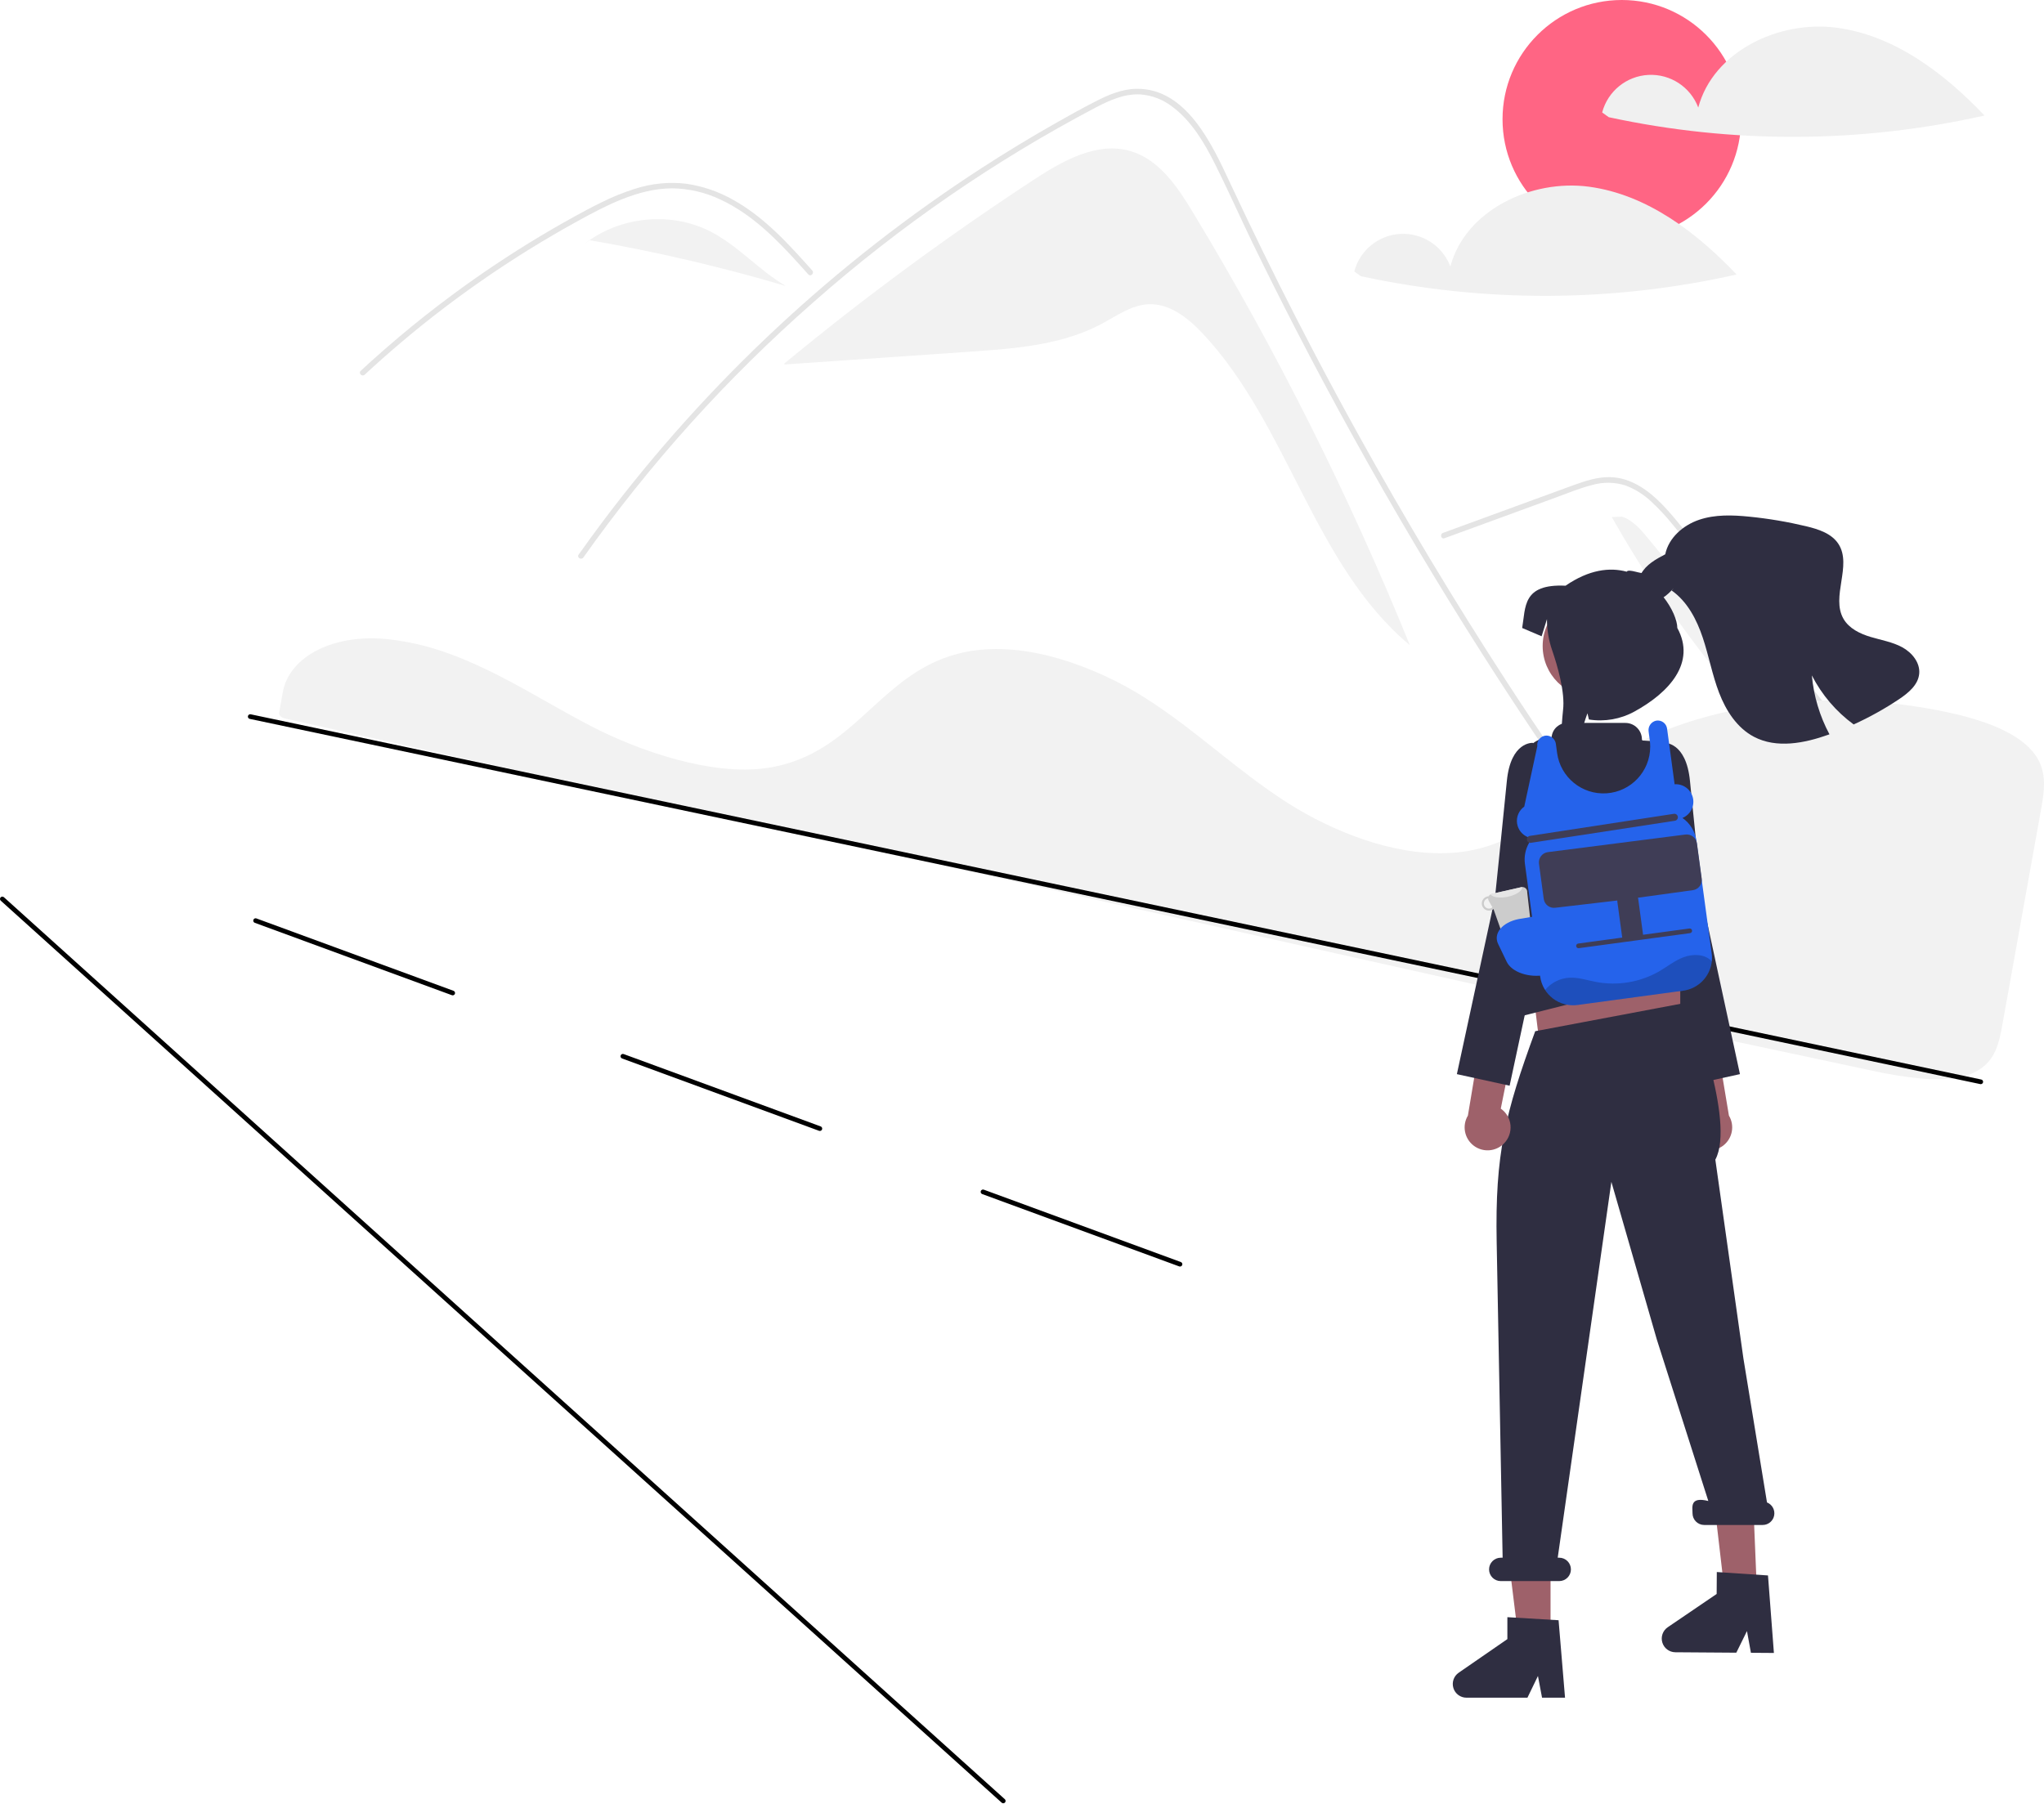
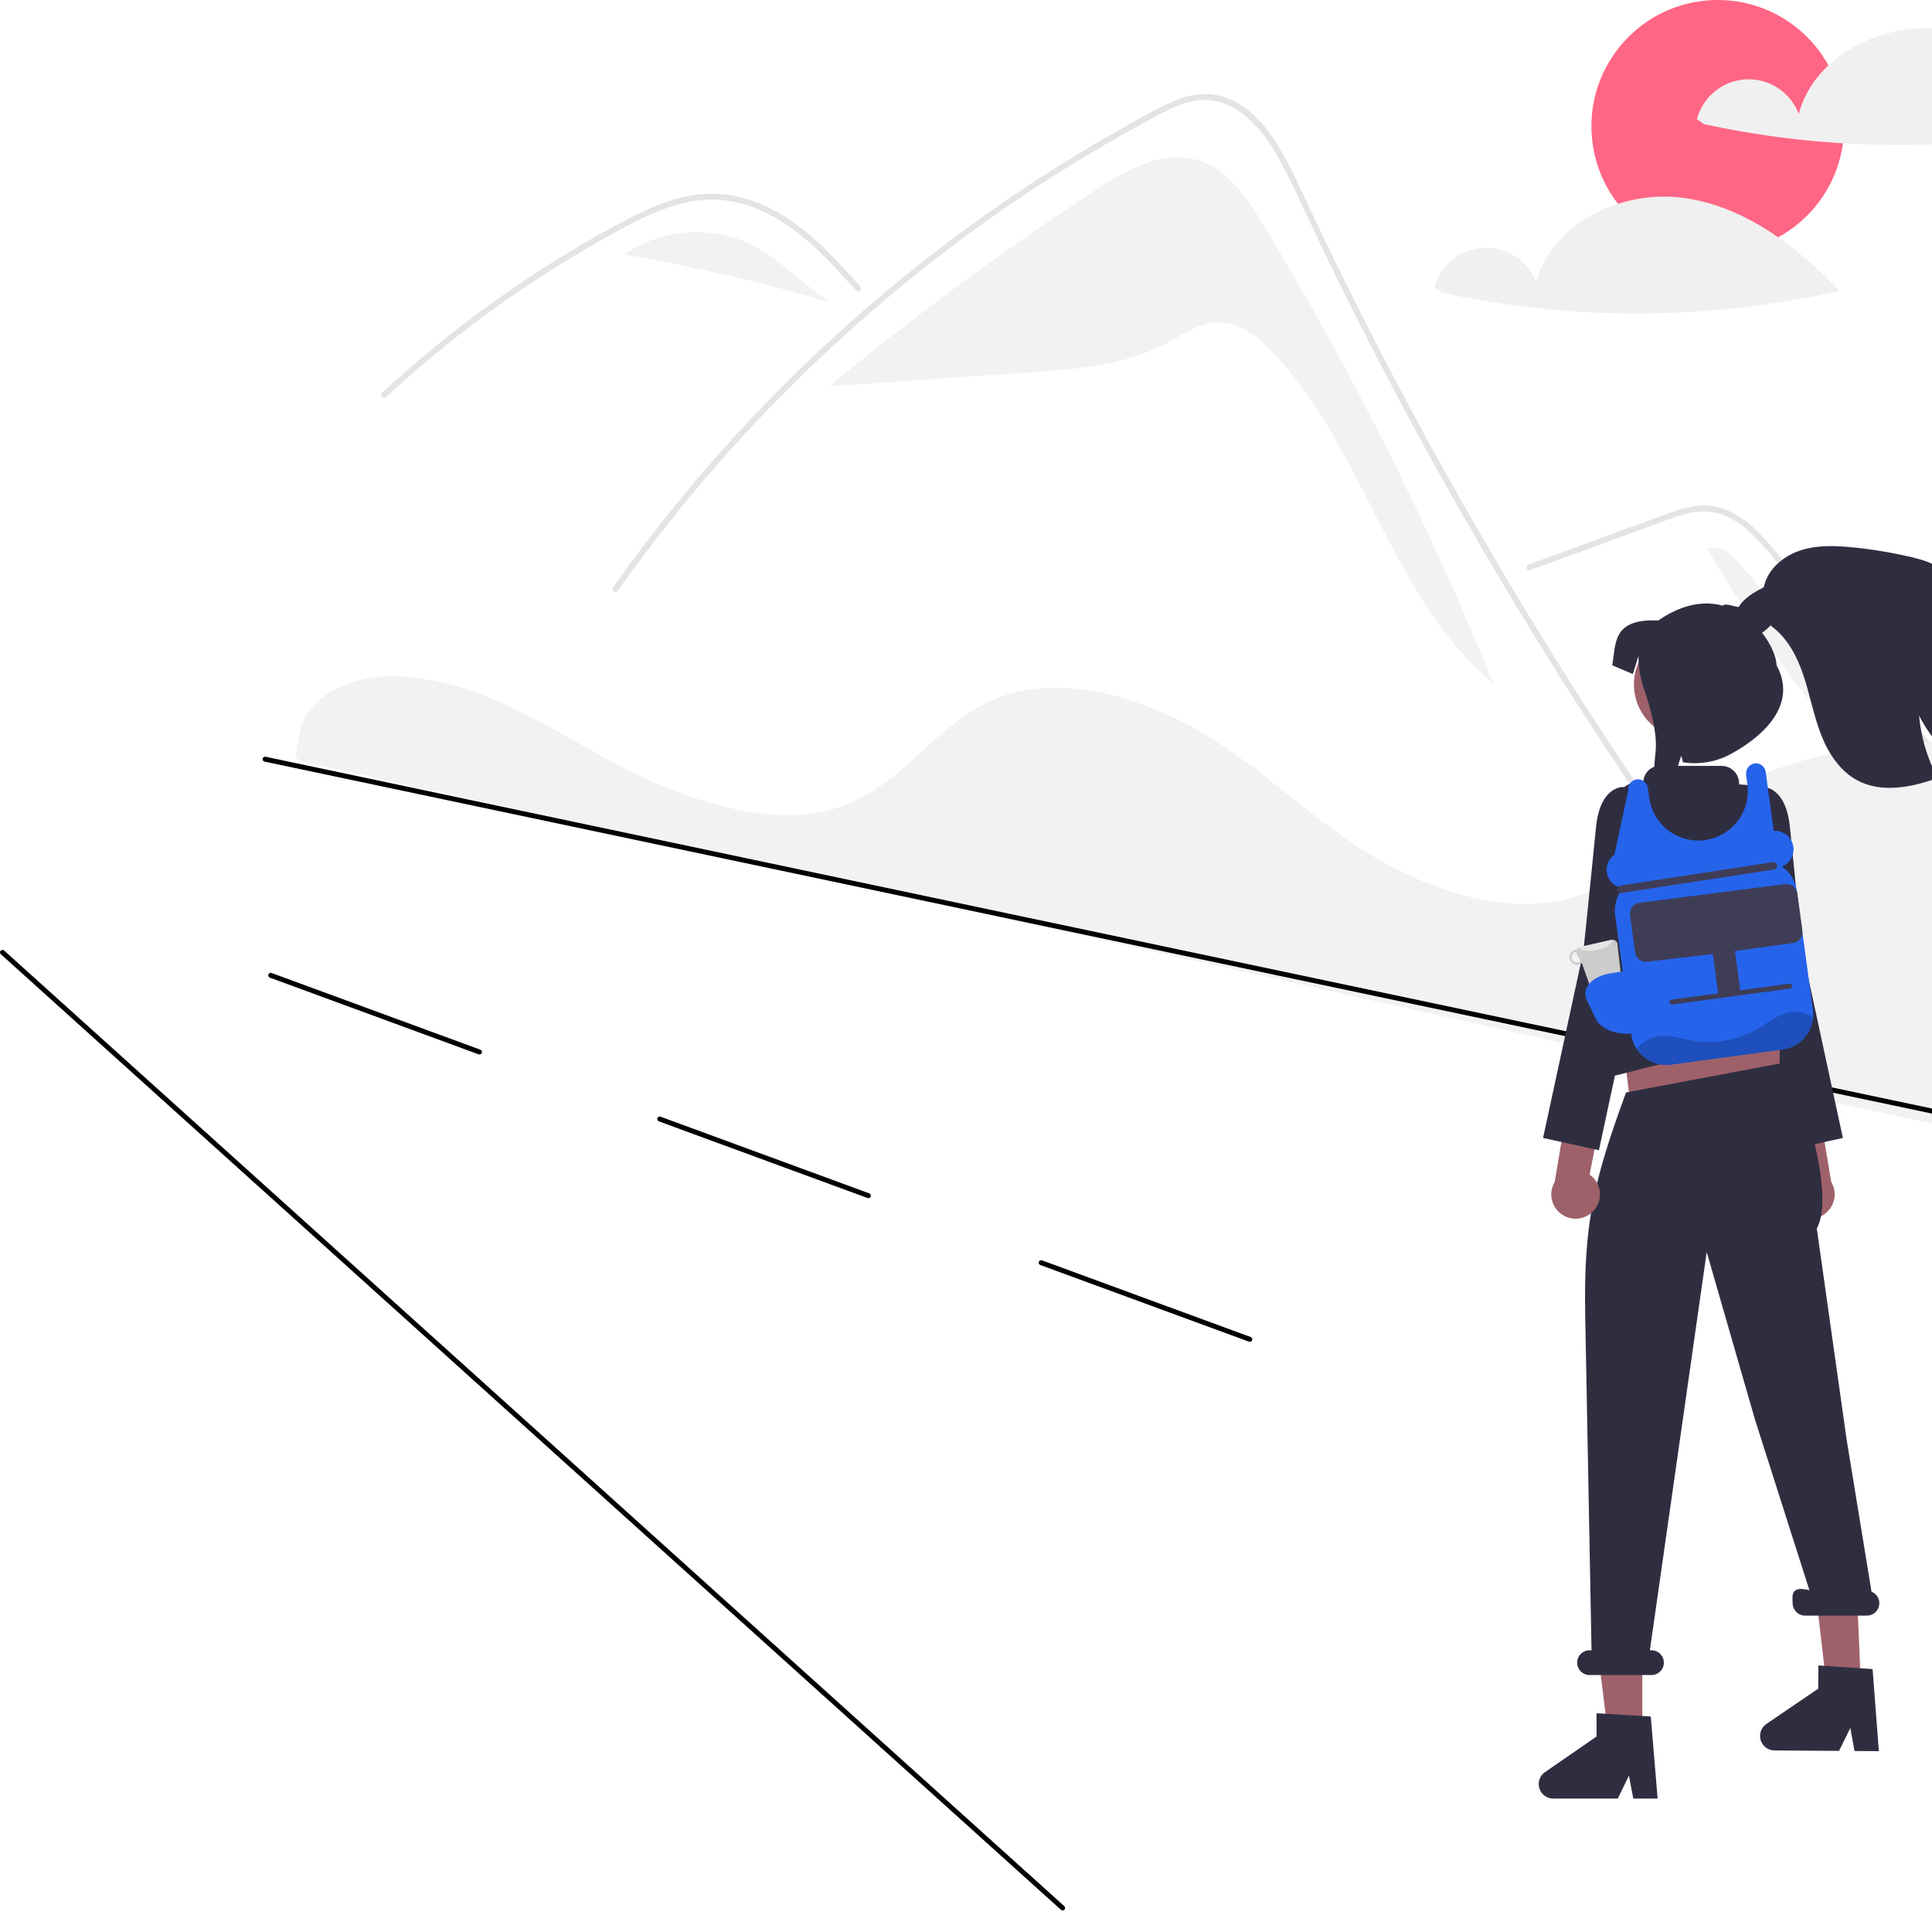
- <svg xmlns="http://www.w3.org/2000/svg" data-name="Layer 1" width="874.039" height="771.292" viewBox="0 0 874.039 771.292">
+ <svg xmlns="http://www.w3.org/2000/svg" data-name="Layer 1" width="100%" height="100%" viewBox="0 0 780 780">
  <path d="M673.062,155.137c-6.611-10.934-14.444-22.608-26.712-26.178-14.207-4.135-28.802,4.079-41.181,12.184a1200.013,1200.013,0,0,0-106.794,78.684l.037.424q39.846-2.748,79.691-5.496c19.192-1.324,39.044-2.83,56.005-11.909,6.436-3.445,12.71-8.047,20.003-8.368,9.061-.398,16.962,5.93,23.17,12.541,36.727,39.109,47.355,98.916,88.558,133.276A1307.621,1307.621,0,0,0,673.062,155.137Z" transform="translate(-162.9803 -64.354)" fill="#f2f2f2" />
  <path d="M898.816,486.852c-4.061-5.128-5.721-6.33-9.727-11.505Q840.159,412.063,797.108,344.504q-29.241-45.883-55.583-93.529-12.541-22.651-24.394-45.658-9.198-17.839-17.985-35.891c-1.675-3.437-3.303-6.891-4.923-10.352-3.817-8.139-7.563-16.318-11.585-24.346-4.583-9.151-10.162-18.744-18.578-24.891a25.346,25.346,0,0,0-13.204-5.081c-6.851-.443-13.173,2.386-19.115,5.476a615.324,615.324,0,0,0-120.996,83.438A629.917,629.917,0,0,0,412.444,302.789c-.869,1.241-2.924.055-2.047-1.193q5.18-7.325,10.565-14.492A633.399,633.399,0,0,1,582.67,136.269q15.73-10.194,32.051-19.431c5.484-3.106,10.992-6.171,16.594-9.048,5.492-2.821,11.324-5.358,17.598-5.452,21.351-.332,32.407,23.848,40,40.119q3.58,7.681,7.246,15.314,13.856,28.981,28.779,57.432,9.21,17.566,18.823,34.927,29.917,54.062,63.596,105.935c29.743,45.808,59.25,86.275,93.134,129.112C901.424,486.362,899.756,488.053,898.816,486.852Z" transform="translate(-162.9803 -64.354)" fill="#e4e4e4" />
  <path d="M508.636,181.73c-1.24-1.383-2.473-2.766-3.722-4.149-9.846-10.889-20.411-21.652-33.931-27.894a49.228,49.228,0,0,0-20.624-4.781c-7.38.024-14.595,1.96-21.414,4.67-3.224,1.288-6.377,2.75-9.482,4.307-3.548,1.786-7.033,3.69-10.502,5.61q-9.767,5.405-19.281,11.284-18.93,11.699-36.674,25.184-9.198,6.993-18.017,14.445-8.202,6.922-16.073,14.216c-1.122,1.035-2.797-.64-1.675-1.675,1.383-1.288,2.782-2.568,4.18-3.832q5.927-5.358,12.043-10.51,11.153-9.411,22.884-18.096,18.242-13.513,37.74-25.192,9.743-5.832,19.755-11.174c2.015-1.075,4.054-2.126,6.116-3.121a97.502,97.502,0,0,1,14.54-5.919,51.724,51.724,0,0,1,21.96-2.157,57.173,57.173,0,0,1,20.261,7.009c13.275,7.42,23.572,18.894,33.591,30.091C511.323,181.184,509.655,182.867,508.636,181.73Z" transform="translate(-162.9803 -64.354)" fill="#e4e4e4" />
  <path d="M780.643,294.569l31.811-11.635L828.249,277.157c5.144-1.881,10.276-4.023,15.593-5.37a24.6,24.6,0,0,1,14.114.18,32.529,32.529,0,0,1,11.008,6.824,89.337,89.337,0,0,1,9.029,9.642c3.439,4.133,6.827,8.308,10.23,12.47q21.068,25.765,41.86,51.755,20.792,25.989,41.306,52.198,20.564,26.274,40.845,52.767,2.484,3.246,4.965,6.494c.914,1.196,2.973.017,2.047-1.196q-20.431-26.76-41.147-53.3-20.767-26.604-41.82-52.982-21.053-26.378-42.391-52.527-5.316-6.515-10.649-13.015c-2.999-3.655-5.965-7.35-9.254-10.753-6.039-6.245-13.583-11.764-22.614-11.914-5.31-.088-10.448,1.597-15.381,3.381-5.318,1.924-10.624,3.884-15.935,5.826l-32.034,11.716-8.008,2.929c-1.421.52-.807,2.812.63,2.286Z" transform="translate(-162.9803 -64.354)" fill="#e4e4e4" />
  <path d="M466.796,163.388c-16.166-8.308-36.868-6.681-51.723,3.699a737.726,737.726,0,0,1,83.932,19.589C487.555,179.967,478.599,169.455,466.796,163.388Z" transform="translate(-162.9803 -64.354)" fill="#f2f2f2" />
  <path d="M414.914,167.059l-3.112,2.53c1.053-.885,2.147-1.715,3.271-2.501C415.02,167.078,414.967,167.068,414.914,167.059Z" transform="translate(-162.9803 -64.354)" fill="#f2f2f2" />
  <path d="M867.766,294.685c-3.131-3.812-6.517-7.803-11.201-9.351l-4.373.172A496.015,496.015,0,0,0,984.306,436.543Q926.036,365.614,867.766,294.685Z" transform="translate(-162.9803 -64.354)" fill="#f2f2f2" />
  <path d="M667.565,606.081a.992.992,0,0,1-.345-.062l-84.261-30.953a1.0 1,0,0,1,.689-1.877L667.91,604.142a1.0 1,0,0,1-.345,1.938Z" transform="translate(-162.9803 -64.354)" />
  <path d="M513.565,548.081a.992.992,0,0,1-.345-.062l-84.261-30.953a1.0 1,0,0,1,.689-1.877L513.91,546.142a1.0 1,0,0,1-.345,1.938Z" transform="translate(-162.9803 -64.354)" />
  <path d="M356.565,490.081a.992.992,0,0,1-.345-.062l-84.261-30.953a1.0 1,0,1,1,.689-1.877L356.91,488.142a1.0 1,0,0,1-.345,1.938Z" transform="translate(-162.9803 -64.354)" />
  <path d="M340.778,339.738c-3.513-.785-7.07-1.405-10.583-1.837l-.511-.063c-23.321-2.777-43.01,6.958-45.796,22.645l-.495,2.838c-.309,1.795-.643,3.725-1.04,5.86-.192,1.054.867,2.132,2.407,2.476L845.649,497.037c39.607,8.564,79.087,17.024,117.337,25.144a177.652,177.652,0,0,0,21.711,3.511c10.927.926,18.927-.293,24.46-3.725l.001 0c6.877-4.253,8.607-11.157,10.019-19.078,2.846-15.997,5.877-32.793,8.897-49.538,2.661-14.758,5.316-29.477,7.832-43.574,1.478-8.369,2.281-15.869-2.879-22.891-5.596-7.598-17.581-13.494-35.623-17.527-.218-.049-.434-.097-.655-.145-56.592-12.407-117.619-2.55-151.854,24.53-3.942,3.118-7.734,6.553-11.401,9.875a158.915,158.915,0,0,1-17.302,14.232,66.95,66.95,0,0,1-10.666,5.986c-.257.125-.548.255-.851.372-.705.318-1.433.613-2.135.865a62.042,62.042,0,0,1-12.655,3.397l-.431.065c-.326.056-.678.107-1.027.147a68.206,68.206,0,0,1-7.479.589c-10.812.309-22.585-1.669-34.991-5.882a151.752,151.752,0,0,1-32.578-15.751c-10.814-6.914-20.639-14.717-30.141-22.263-4.173-3.316-8.49-6.743-12.828-10.046-.815-.622-1.618-1.23-2.434-1.842-5.313-3.969-10.177-7.354-14.871-10.348a146.281,146.281,0,0,0-37.143-17.035c-13.864-4.03-26.63-5.128-37.931-3.275a60.649,60.649,0,0,0-9.253,2.27c-13.923,4.597-23.917,13.74-33.581,22.583-12.021,10.999-24.453,22.373-44.611,25.204-23.263,3.273-53.836-7.081-74.693-17.866-6.557-3.391-13.045-7.056-19.318-10.601q-3.801-2.148-7.611-4.28c-4.993-2.785-9.099-4.982-12.918-6.915l-1.208-.614c-.673-.337-1.346-.675-2.034-1.007-4.55-2.238-8.825-4.154-13.075-5.86l-1.004-.409c-2.021-.785-3.918-1.486-5.788-2.137l-.747-.259A109.236,109.236,0,0,0,340.778,339.738Z" transform="translate(-162.9803 -64.354)" fill="#f2f2f2" />
  <path d="M1009.981,528.062a1.009,1.009,0,0,1-.208-.021l-740-156.208a1,1,0,0,1,.413-1.957l740,156.208a1,1,0,0,1-.206,1.979Z" transform="translate(-162.9803 -64.354)" />
  <circle cx="693.5" cy="51" r="51" fill="#ff6584" />
  <path d="M948.516,76.224c-24.717-3.341-52.935,10.019-59.341,34.124a21.597,21.597,0,0,0-41.093,2.109l2.83,2.027a372.275,372.275,0,0,0,160.659-.726C994.377,95.688,973.233,79.565,948.516,76.224Z" transform="translate(-162.9803 -64.354)" fill="#f0f0f0" />
  <path d="M842.516,144.224c-24.717-3.341-52.935,10.019-59.341,34.124a21.597,21.597,0,0,0-41.093,2.109l2.83,2.027a372.275,372.275,0,0,0,160.659-.726C888.377,163.688,867.233,147.565,842.516,144.224Z" transform="translate(-162.9803 -64.354)" fill="#f0f0f0" />
  <path d="M886.872,553.437a9.76,9.76,0,0,1,1.357-14.904L872.689,461.346l17.161,5.51,12.439,74.659A9.813,9.813,0,0,1,886.872,553.437Z" transform="translate(-162.9803 -64.354)" fill="#9e616a" />
  <path d="M863.926,390.13l10.648-8.037s9.393-.665,11.056,16.274,5.079,49.95,5.079,49.95l16.293,75.463-22.554,4.95-17.451-81.438-10.469-24.184Z" transform="translate(-162.9803 -64.354)" fill="#2f2e41" />
  <polygon points="718.5 449 658.5 448 653.5 407 718.5 407 718.5 449" fill="#9e616a" />
  <polygon points="663.032 699.832 649.181 699.831 642.591 646.404 663.034 646.405 663.032 699.832" fill="#9e616a" />
  <polygon points="751.276 680.645 737.425 680.548 731.21 627.076 749.225 631.209 751.276 680.645" fill="#9e616a" />
  <polygon points="707.954 371.691 711.092 379.851 710.465 388.011 649.04 409.286 652.088 373.574 658.993 365.414 707.954 371.691" fill="#ffb6b6" />
  <circle cx="681.602" cy="276.32" r="21.938" fill="#9e616a" />
  <path d="M832.208,790.486h-9.829l-1.754-9.279-4.493,9.279H790.064a5.86,5.86,0,0,1-3.33-10.682l20.817-14.377v-9.381l21.896,1.307Z" transform="translate(-162.9803 -64.354)" fill="#2f2e41" />
  <path d="M921.523,771.351l-9.828-.069-1.689-9.292-4.558,9.248-26.067-.182a5.86,5.86,0,0,1-3.255-10.705l20.917-14.231.066-9.381,21.886,1.46Z" transform="translate(-162.9803 -64.354)" fill="#2f2e41" />
  <path d="M918.566,706.973l-10.086-61.619-12-85c8.788-16.32-11-67-11-67l-2.793.134L819.467,505.415l.014-.061c-12.931,35.268-17.215,52.691-16.506,90.248l2.547,135.01h-.799a5,5,0,0,0,0,10h25a5,5,0,0,0,0-10h-.645l22.947-160.757L871.48,637.354l22,69c-8-2-6.758,2.634-6.758,5.258a5,5,0,0,0,5,5h25a4.995,4.995,0,0,0,1.844-9.639Z" transform="translate(-162.9803 -64.354)" fill="#2f2e41" />
  <path d="M890.403,495.979l-2-20a3.987,3.987,0,0,0-3.605-2.995c-.833-9.527-4.339-50.629-4.549-52.421l-.008-.076-1.594-34.058a5.037,5.037,0,0,0-4.703-4.79l-8.421-.55a.446.446,0,0,1-.431-.445,7.081,7.081,0,0,0-7.081-7.081H833.08a6.63,6.63,0,0,0-6.576,5.804.44.44,0,0,1-.448.396l-.003-0a11.845,11.845,0,0,0-11.915,9.824c-3.408,19.831-10.239,64.84-6.862,89.862,1.176,8.711-1.359,1.812-1.803,9.1a5.365,5.365,0,0,0,1.336,3.89c-2.058.598-2.856,2.821-2.328,4.916l-.438-.108a4,4,0,0,0,4.856,2.901L885.502,480.836C887.644,480.296,890.943,498.121,890.403,495.979Z" transform="translate(-162.9803 -64.354)" fill="#2f2e41" />
  <path d="M806.089,553.437a9.76,9.76,0,0,0-1.357-14.904l15.54-77.187-17.161,5.51-12.439,74.659A9.813,9.813,0,0,0,806.089,553.437Z" transform="translate(-162.9803 -64.354)" fill="#9e616a" />
  <path d="M829.034,390.13l-10.648-8.037s-9.393-.665-11.056,16.274-5.079,49.95-5.079,49.95l-16.293,75.463,22.554,4.95,17.451-81.438,10.469-24.184Z" transform="translate(-162.9803 -64.354)" fill="#2f2e41" />
  <path d="M868.076,321.166c4.087,1.217,7.9-2.202,10.745-5.441l-1.011,1.2c6.692,4.713,10.693,12.39,13.289,20.161,2.596,7.763,4.044,15.894,6.975,23.546,2.93,7.643,7.66,15.037,14.9,18.85,9.699,5.107,21.583,2.785,31.9-.9.137-.051.266-.094.403-.146a65.737,65.737,0,0,1-7.523-25.191,59.771,59.771,0,0,0,17.873,20.967,137.213,137.213,0,0,0,19.381-10.779c3.984-2.665,8.183-6.109,8.645-10.882.471-4.738-3.067-9.065-7.24-11.344-4.173-2.279-8.971-3.05-13.529-4.421-4.55-1.362-9.194-3.599-11.584-7.711-5.509-9.459,3.761-22.8-2.151-32.02-2.913-4.533-8.568-6.349-13.812-7.609a182.606,182.606,0,0,0-24.317-4.104c-7.189-.72-14.617-.985-21.455,1.328-6.838,2.313-13.041,7.686-14.506,14.763-3.993,2.099-8.217,4.421-10.359,8.405C862.558,313.815,863.749,319.881,868.076,321.166Z" transform="translate(-162.9803 -64.354)" fill="#2f2e41" />
  <path d="M874.177,319.572c3.914,4.903,6.044,10.205,6.044,13.38,8.13,14.859-3.496,27.623-18.356,35.753a30.443,30.443,0,0,1-19.45,3.391l-.622-2.654-.842,2.39s-9.675,31.954-12.866,33.828c1.211-5.687,2.598-32.017,3.272-37.567.933-7.554-2.32-18.799-4.667-25.638a40.366,40.366,0,0,1-2.21-13.1v-.195l-2.285,7.34-8.319-3.549c1.548-8.878,0-18.956,18.556-18.082,10.036-6.902,18.873-7.953,26.133-5.996.937-1.448,6.339,1.264,7.9.502" transform="translate(-162.9803 -64.354)" fill="#2f2e41" />
  <path d="M894.95,475.58a14.211,14.211,0,0,1-12.22,12.5l-45.17,6.12a14.224,14.224,0,0,1-15.99-12.18l-6.51-48.14a14.175,14.175,0,0,1,1.8-9.04l-.31-2.34a7.49,7.49,0,0,1-1.78-13.14l5.58-25.85a4.007,4.007,0,0,1,3.82-4.54,4.113,4.113,0,0,1,4.13,3.63l.51,3.8a20.001,20.001,0,0,0,39.82-2.66,20.672,20.672,0,0,0-.18-2.71l-.5-3.74a4.15,4.15,0,0,1,3.18-4.69,3.999,3.999,0,0,1,4.71,3.4l3.23,23.8a7.492,7.492,0,0,1,3.35,14.41,14.165,14.165,0,0,1,5.97,9.74l6.52,48.15A14,14,0,0,1,894.95,475.58Z" transform="translate(-162.9803 -64.354)" fill="#2563eb" />
  <path d="M815.906,423.559a1.502,1.502,0,0,1,1.285-1.688l61.566-9.437a1.5,1.5,0,1,1,.402,2.973l-61.566,9.437A1.502,1.502,0,0,1,815.906,423.559Z" transform="translate(-162.9803 -64.354)" fill="#3f3d56" />
  <path d="M823.101,448.829l-2.035-15.036a4.413,4.413,0,0,1,3.782-4.965l58.801-7.522a4.413,4.413,0,0,1,4.965,3.782l2.035,15.036a4.413,4.413,0,0,1-3.782,4.965L863.381,448.32a4.413,4.413,0,0,1,.117.489l2.079,15.36,19.819-2.682a1,1,0,1,1,.268,1.982l-19.819,2.682-8.919,1.207L838.098,469.906a1,1,0,0,1-.268-1.982l18.828-2.548-2.079-15.36a4.414,4.414,0,0,1-.017-.502l-26.496,3.097A4.413,4.413,0,0,1,823.101,448.829Z" transform="translate(-162.9803 -64.354)" fill="#3f3d56" />
  <path d="M591.98,835.646a.998.998,0,0,1-.669-.257l-428-385.792a1,1,0,0,1,1.339-1.486l428,385.792a1,1,0,0,1-.67,1.743Z" transform="translate(-162.9803 -64.354)" />
  <path d="M816.03,445.94a2.026,2.026,0,0,0-2.15-2.17,1.864,1.864,0,0,0-.32.04l-12.66,2.86a2.085,2.085,0,0,0-1.34,1.03,2.606,2.606,0,0,0-.55.08,3.076,3.076,0,1,0,1.36,6,3.118,3.118,0,0,0,1.24-.6l4.29,12.08a2.015,2.015,0,0,0,2.21.97l8.23-1.86a2.043,2.043,0,0,0,1.57-1.82Zm-15.85,6.98a2.2,2.2,0,0,1-.98-4.29c.04-.01.08,0,.12-.01a2.071,2.071,0,0,0,.27,1.04L801.16,452.4A2.071,2.071,0,0,1,800.18,452.92Z" transform="translate(-162.9803 -64.354)" fill="#ccc" />
  <path d="M813.88,443.77c.12,1.6-2.62,3.44-6.29,4.17-3.37.69-6.39.21-7.24-1.05a1.919,1.919,0,0,1,.55-.22l12.66-2.86A1.864,1.864,0,0,1,813.88,443.77Z" transform="translate(-162.9803 -64.354)" fill="#e6e6e6" />
  <path d="M807.264,475.724l-3.675-7.646c-2.153-4.479,1.789-9.245,8.787-10.624L821,456l3.607,25.202-.747.147C816.862,482.727,809.417,480.203,807.264,475.724Z" transform="translate(-162.9803 -64.354)" fill="#2563eb" />
  <g opacity="0.2">
    <path d="M894.95,475.58a14.211,14.211,0,0,1-12.22,12.5l-45.17,6.12a14.208,14.208,0,0,1-13.87-6.42,14.512,14.512,0,0,1,10.36-5.24c3.88-.2,7.64,1.09,11.44,1.81a39.589,39.589,0,0,0,26.83-4.45c3.53-2.05,6.71-4.67,10.59-6.13,3.88-1.45,8.89-1.4,11.7,1.43A4.033,4.033,0,0,1,894.95,475.58Z" transform="translate(-162.9803 -64.354)" />
  </g>
</svg>
